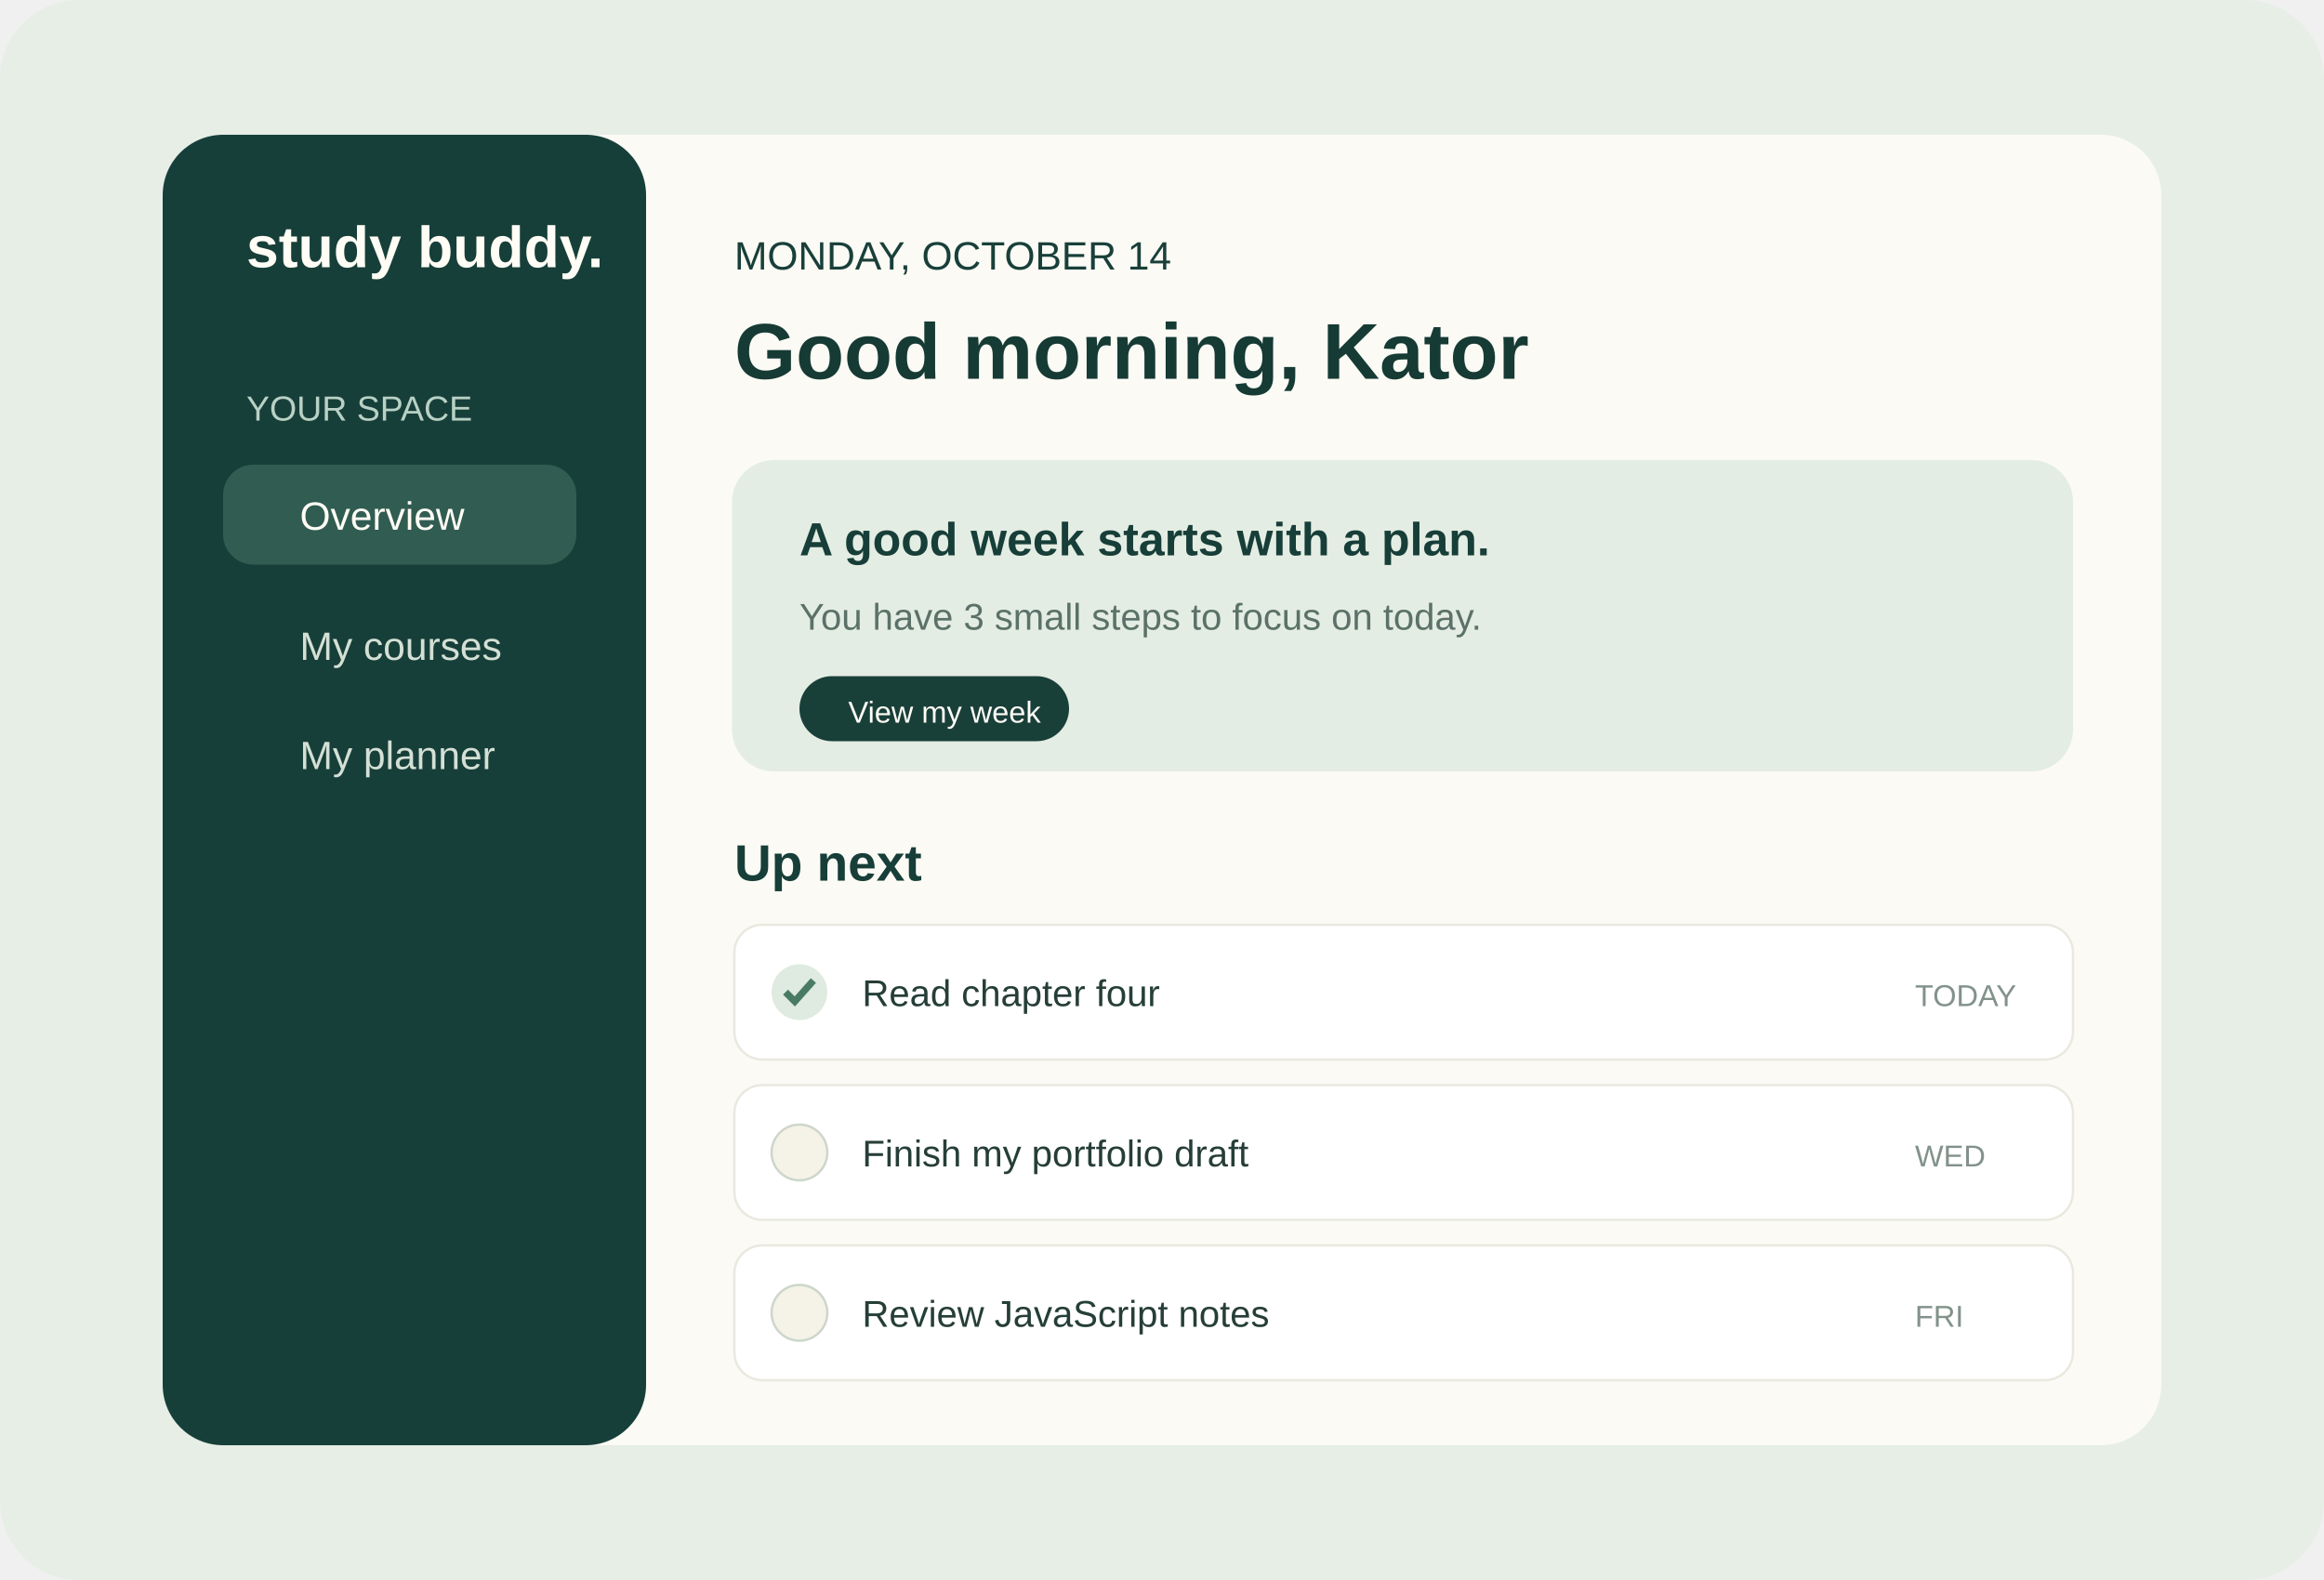
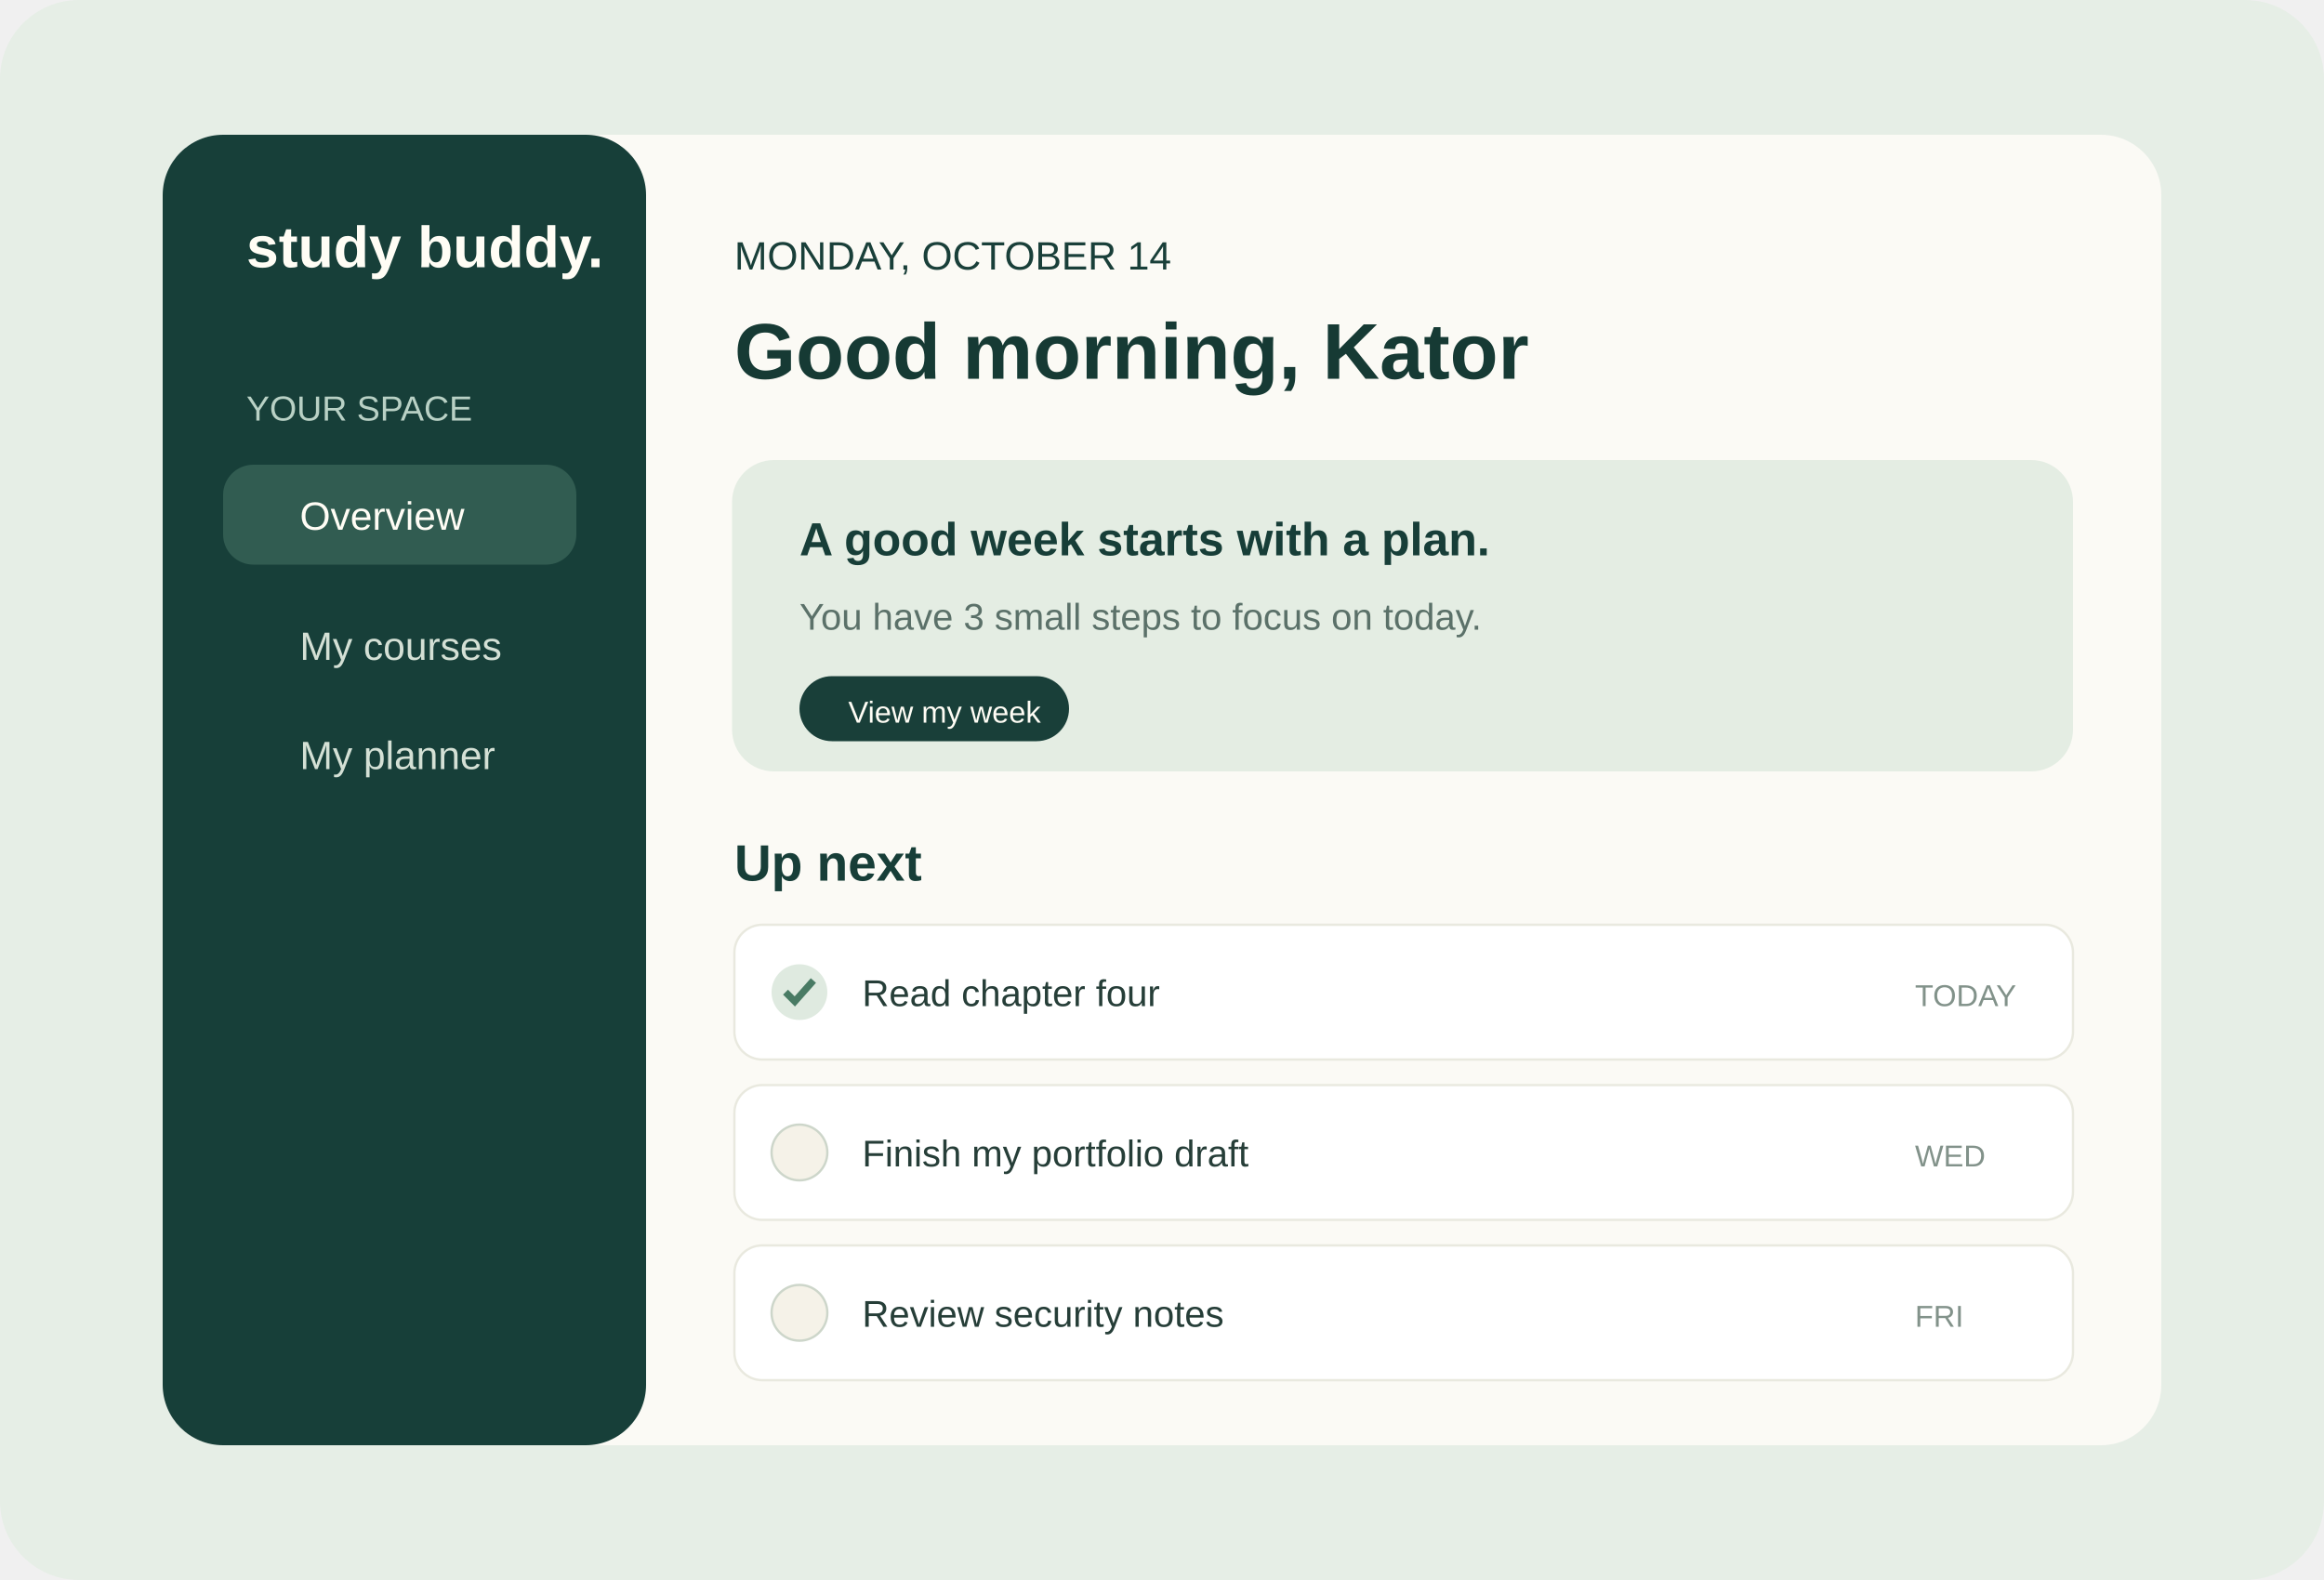
<svg xmlns="http://www.w3.org/2000/svg" viewBox="0 0 1000 680" role="img" aria-labelledby="title">
  <rect width="1000" height="680" rx="34" fill="#e6eee6" />
  <rect x="70" y="58" width="860" height="564" rx="26" fill="#fbfaf5" />
  <rect x="70" y="58" width="208" height="564" rx="26" fill="#173f39" />
  <text x="106" y="115" fill="#fffdf5" font-size="25" font-family="Arial,sans-serif" font-weight="700">study buddy.</text>
  <text x="106" y="181" fill="#b9d1c5" font-size="15" font-family="Arial,sans-serif">YOUR SPACE</text>
  <rect x="96" y="200" width="152" height="43" rx="13" fill="#315c51" />
  <text x="129" y="228" fill="#fffdf5" font-size="17" font-family="Arial,sans-serif">Overview</text>
  <text x="129" y="284" fill="#d4e0d5" font-size="17" font-family="Arial,sans-serif">My courses</text>
  <text x="129" y="331" fill="#d4e0d5" font-size="17" font-family="Arial,sans-serif">My planner</text>
  <text x="316" y="116" fill="#193f39" font-size="17" font-family="Arial,sans-serif">MONDAY, OCTOBER 14</text>
  <text x="316" y="163" fill="#163a34" font-size="34" font-family="Arial,sans-serif" font-weight="700">Good morning, Kator</text>
  <rect x="315" y="198" width="577" height="134" rx="18" fill="#e4ede3" />
  <text x="344" y="239" fill="#173e38" font-size="20" font-family="Arial,sans-serif" font-weight="700">A good week starts with a plan.</text>
  <text x="344" y="271" fill="#5b7169" font-size="16" font-family="Arial,sans-serif">You have 3 small steps to focus on today.</text>
  <rect x="344" y="291" width="116" height="28" rx="14" fill="#193f39" />
  <text x="365" y="311" fill="#fffdf5" font-size="13" font-family="Arial,sans-serif">View my week</text>
  <text x="316" y="379" fill="#173e38" font-size="22" font-family="Arial,sans-serif" font-weight="700">Up next</text>
  <rect x="316" y="398" width="576" height="58" rx="12" fill="#fff" stroke="#e9e9df" />
  <circle cx="344" cy="427" r="12" fill="#dfeae0" />
  <path d="m338 427 4 4 8-9" fill="none" stroke="#497b64" stroke-width="3" />
  <text x="371" y="433" fill="#263e38" font-size="16" font-family="Arial,sans-serif">Read chapter four</text>
  <text x="824" y="433" fill="#82928a" font-size="13" font-family="Arial,sans-serif">TODAY</text>
  <rect x="316" y="467" width="576" height="58" rx="12" fill="#fff" stroke="#e9e9df" />
  <circle cx="344" cy="496" r="12" fill="#f5f2e8" stroke="#cdd6ca" />
  <text x="371" y="502" fill="#263e38" font-size="16" font-family="Arial,sans-serif">Finish my portfolio draft</text>
  <text x="824" y="502" fill="#82928a" font-size="13" font-family="Arial,sans-serif">WED</text>
  <rect x="316" y="536" width="576" height="58" rx="12" fill="#fff" stroke="#e9e9df" />
  <circle cx="344" cy="565" r="12" fill="#f5f2e8" stroke="#cdd6ca" />
-   <text x="371" y="571" fill="#263e38" font-size="16" font-family="Arial,sans-serif">Review JavaScript notes</text>
+   <text x="371" y="571" fill="#263e38" font-size="16" font-family="Arial,sans-serif">Review security notes</text>
  <text x="824" y="571" fill="#82928a" font-size="13" font-family="Arial,sans-serif">FRI</text>
</svg>
